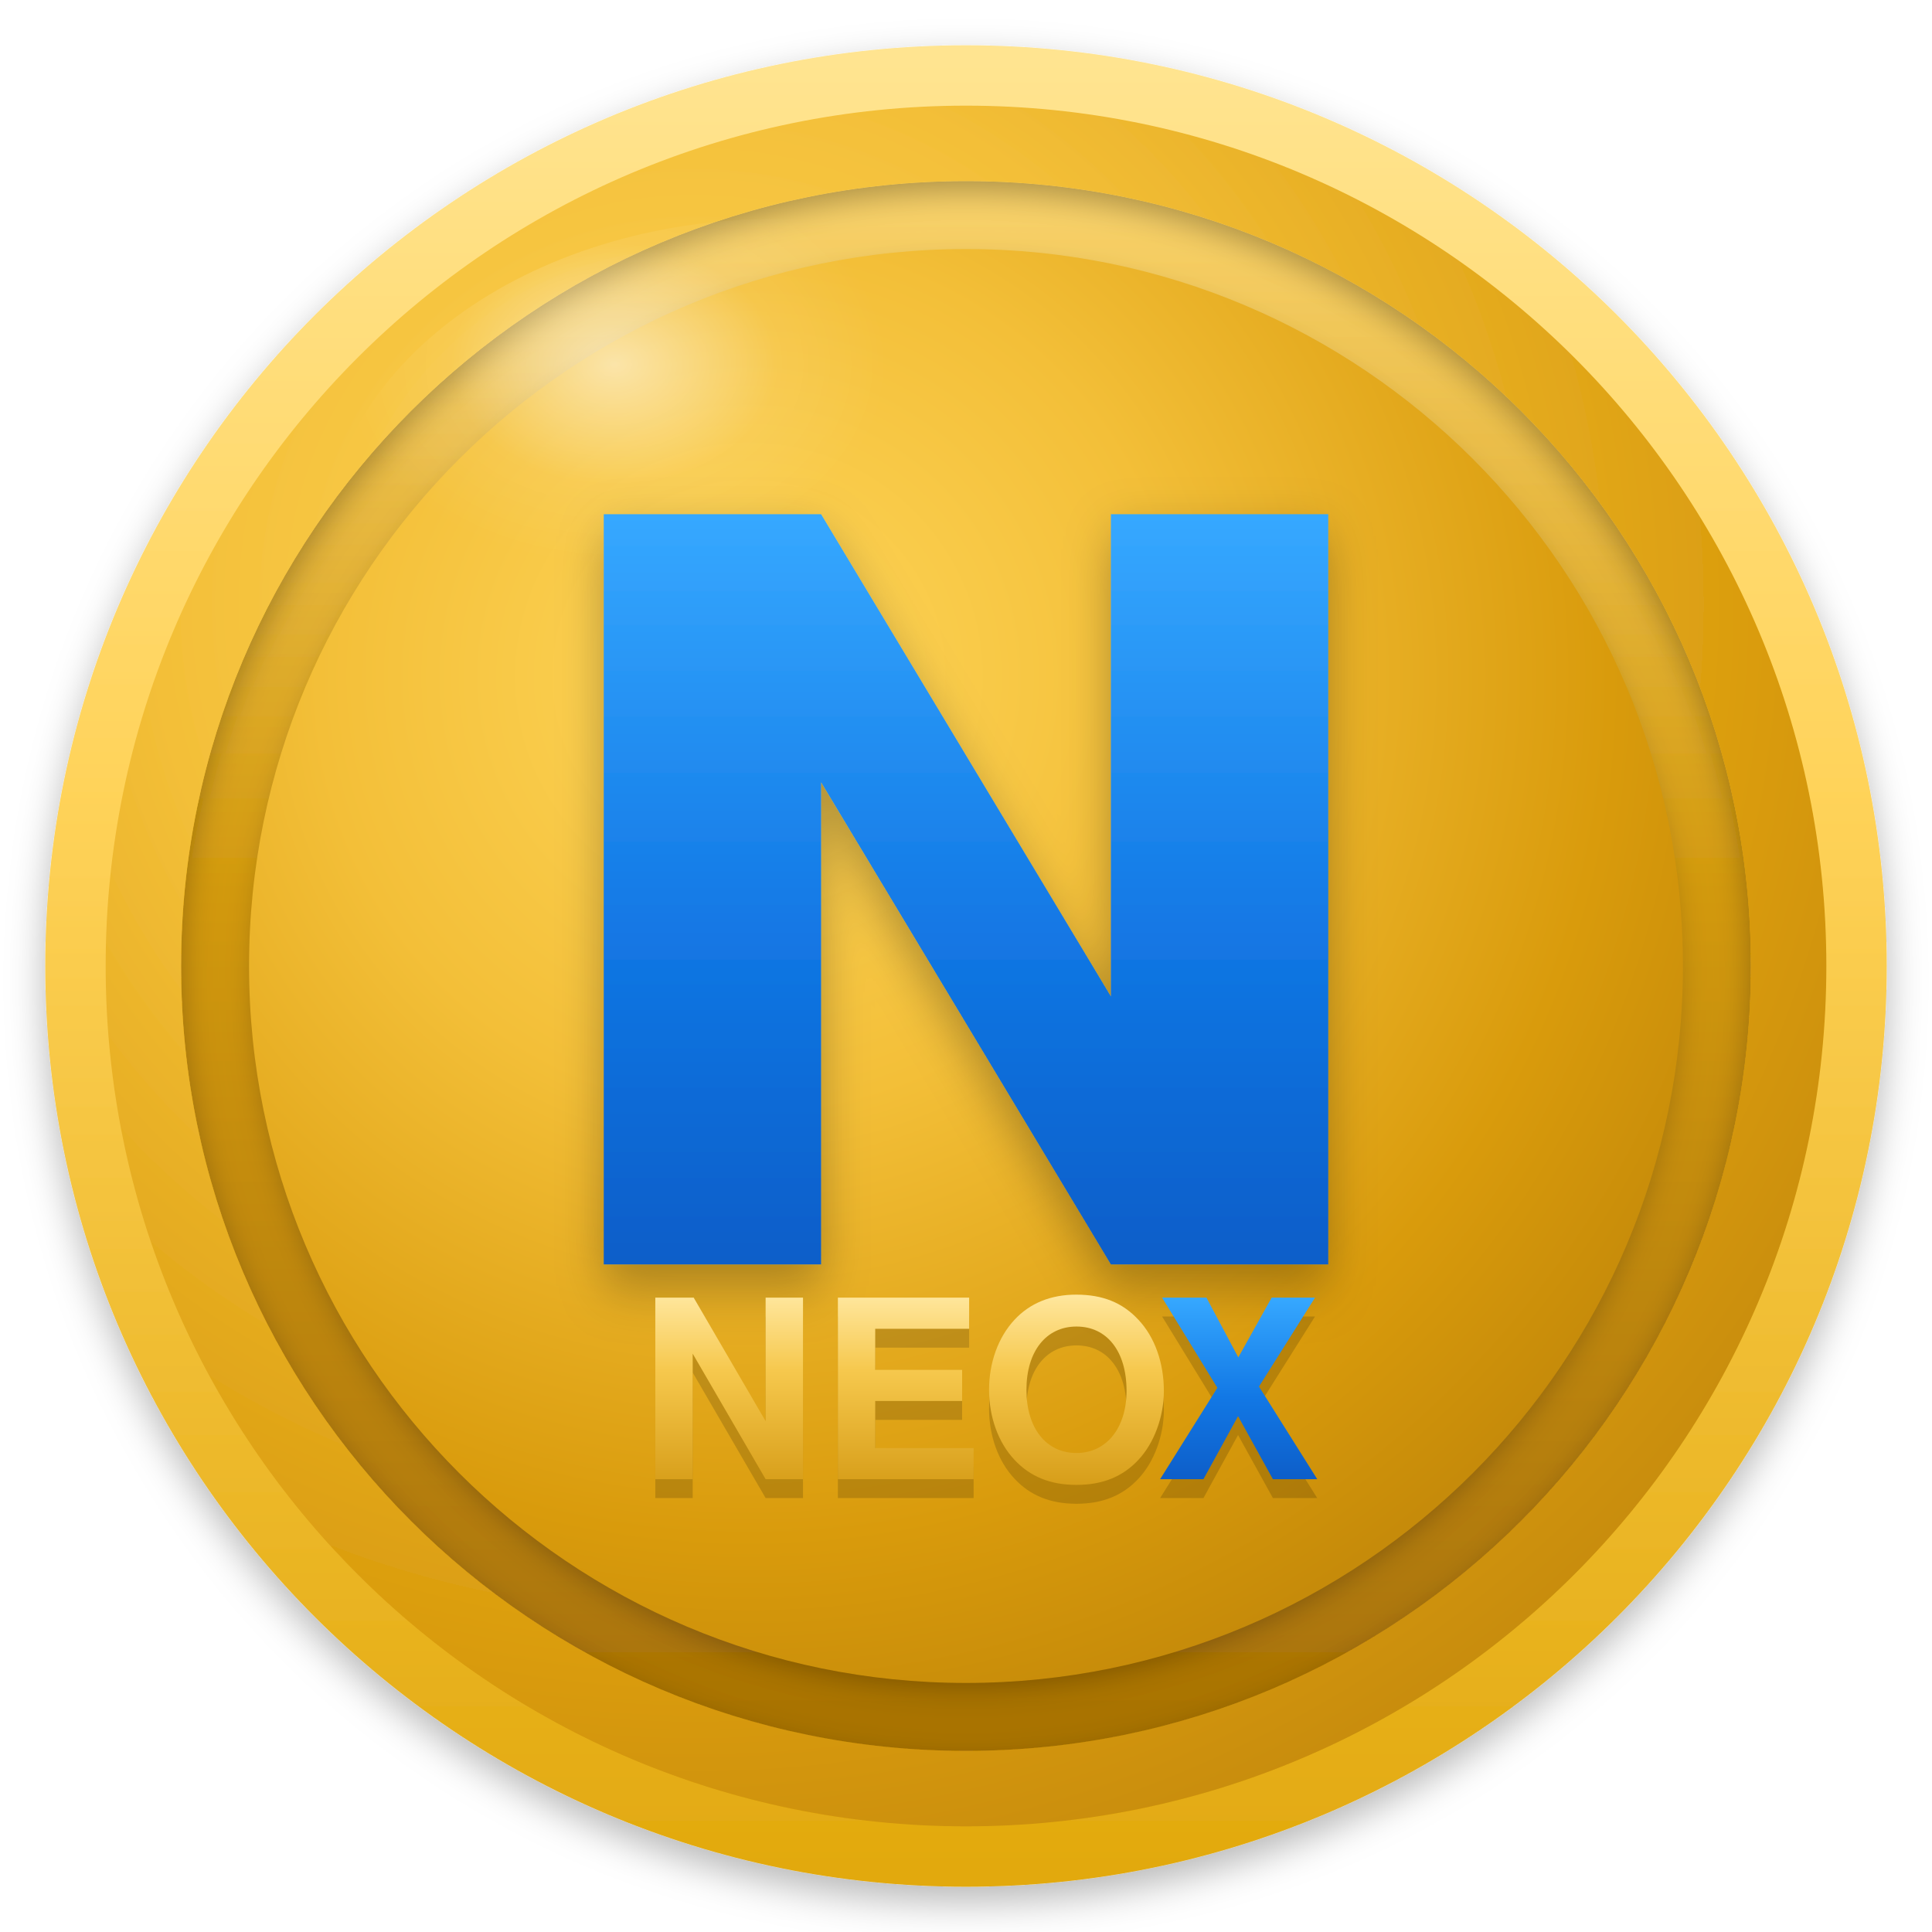
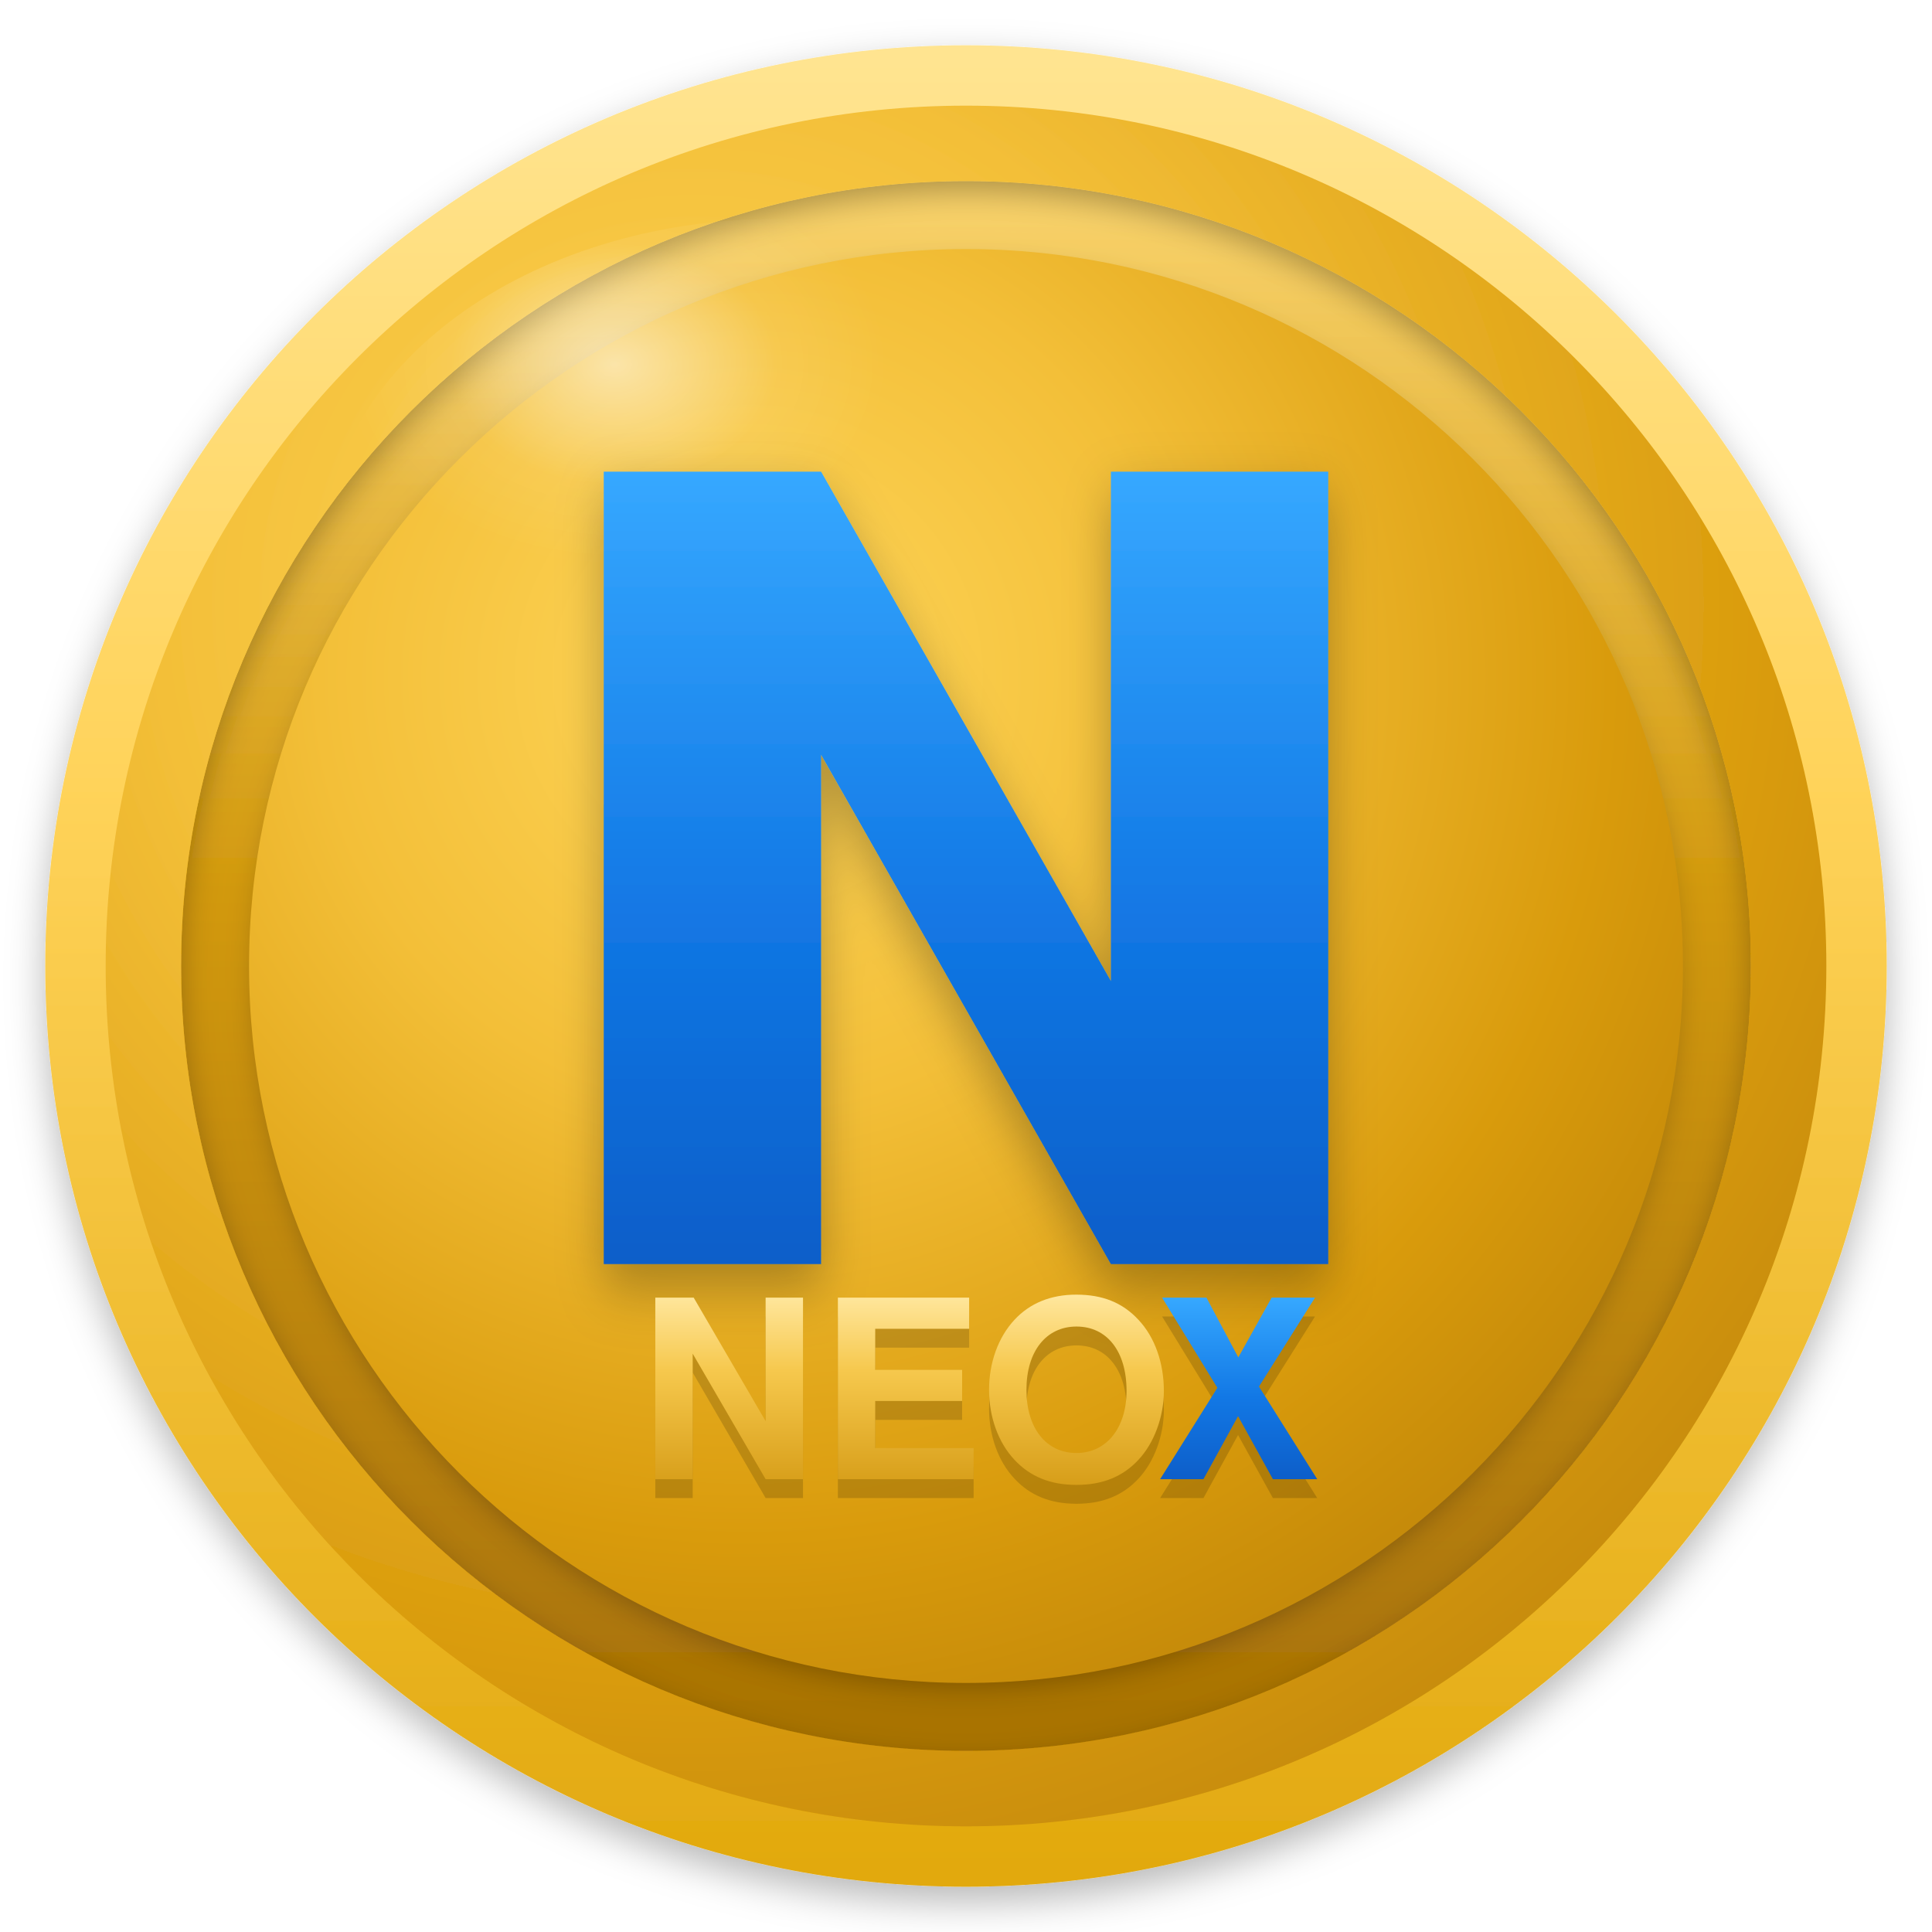
<svg xmlns="http://www.w3.org/2000/svg" viewBox="0 0 512 512" role="img" aria-label="NeoX Coin (fixed spacing)">
  <defs>
    <radialGradient id="goldRadial" cx="35%" cy="30%" r="85%">
      <stop offset="0%" stop-color="#ffd65a" />
      <stop offset="35%" stop-color="#f3bf38" />
      <stop offset="70%" stop-color="#d99b0c" />
      <stop offset="100%" stop-color="#b87f08" />
    </radialGradient>
    <linearGradient id="rimLight" x1="0" y1="0" x2="0" y2="1">
      <stop offset="0%" stop-color="#ffe490" />
      <stop offset="40%" stop-color="#ffd35a" />
      <stop offset="100%" stop-color="#e2a90e" />
    </linearGradient>
    <linearGradient id="innerRim" x1="0" y1="0" x2="0" y2="1">
      <stop offset="0%" stop-color="#f7d067" />
      <stop offset="45%" stop-color="#d2990d" />
      <stop offset="100%" stop-color="#a97306" />
    </linearGradient>
    <linearGradient id="blueGrad" x1="0" y1="0" x2="0" y2="1">
      <stop offset="0%" stop-color="#36a8ff" />
      <stop offset="55%" stop-color="#1278e5" />
      <stop offset="100%" stop-color="#0d5ec9" />
    </linearGradient>
    <linearGradient id="goldText" x1="0" y1="0" x2="0" y2="1">
      <stop offset="0%" stop-color="#ffe79e" />
      <stop offset="40%" stop-color="#f6c84d" />
      <stop offset="100%" stop-color="#d79e19" />
    </linearGradient>
    <filter id="softShadow" x="-30%" y="-30%" width="160%" height="160%">
      <feOffset dy="4" in="SourceAlpha" result="off" />
      <feGaussianBlur in="off" stdDeviation="5" result="blur" />
      <feColorMatrix in="blur" type="matrix" values="0 0 0 0 0                 0 0 0 0 0                 0 0 0 0 0                 0 0 0 .28 0" result="shadow" />
      <feMerge>
        <feMergeNode in="shadow" />
        <feMergeNode in="SourceGraphic" />
      </feMerge>
    </filter>
    <filter id="innerShadow" x="-50%" y="-50%" width="200%" height="200%">
      <feOffset dy="3" />
      <feGaussianBlur stdDeviation="4" result="g" />
      <feComposite in="g" in2="SourceAlpha" operator="arithmetic" k2="-1" k3="1" result="inner" />
      <feColorMatrix in="inner" type="matrix" values="0 0 0 0 0                 0 0 0 0 0                 0 0 0 0 0                 0 0 0 .55 0" />
      <feComposite in2="SourceGraphic" operator="over" />
    </filter>
    <radialGradient id="spec" cx="32%" cy="22%" r="30%">
      <stop offset="0%" stop-color="#fff" stop-opacity=".55" />
      <stop offset="60%" stop-color="#fff" stop-opacity=".08" />
      <stop offset="100%" stop-color="#fff" stop-opacity="0" />
    </radialGradient>
  </defs>
  <g filter="url(#softShadow)">
    <circle cx="256" cy="256" r="236" fill="url(#goldRadial)" />
    <circle cx="256" cy="256" r="236" fill="none" stroke="url(#rimLight)" stroke-width="16" />
    <circle cx="256" cy="256" r="198" fill="none" stroke="url(#innerRim)" stroke-width="20" filter="url(#innerShadow)" />
  </g>
  <circle cx="256" cy="256" r="190" fill="url(#goldRadial)" />
  <ellipse cx="206" cy="146" rx="120" ry="88" fill="url(#spec)" />
  <g transform="translate(0,-26)">
-     <g transform="translate(256,256) scale(1.2,1.42) translate(-256,-256)">
+     <g transform="translate(256,250) scale(1.2,1.5) translate(-256,-256)">
      <path d="M176 190 L224 190 L288 280 L288 190 L336 190 L336 330 L288 330 L224 240 L224 330 L176 330 Z" fill="url(#blueGrad)" filter="url(#softShadow)" />
    </g>
  </g>
  <g font-family="Arial Black, Helvetica, Arial, sans-serif" font-weight="900" text-anchor="middle">
    <text x="240" y="397" font-size="66" opacity=".16" fill="#000">NEO</text>
    <text x="328" y="397" font-size="66" opacity=".16" fill="#000">X</text>
    <text x="240" y="392" font-size="66" fill="url(#goldText)">NEO</text>
    <text x="328" y="392" font-size="66" fill="url(#blueGrad)">X</text>
  </g>
</svg>
